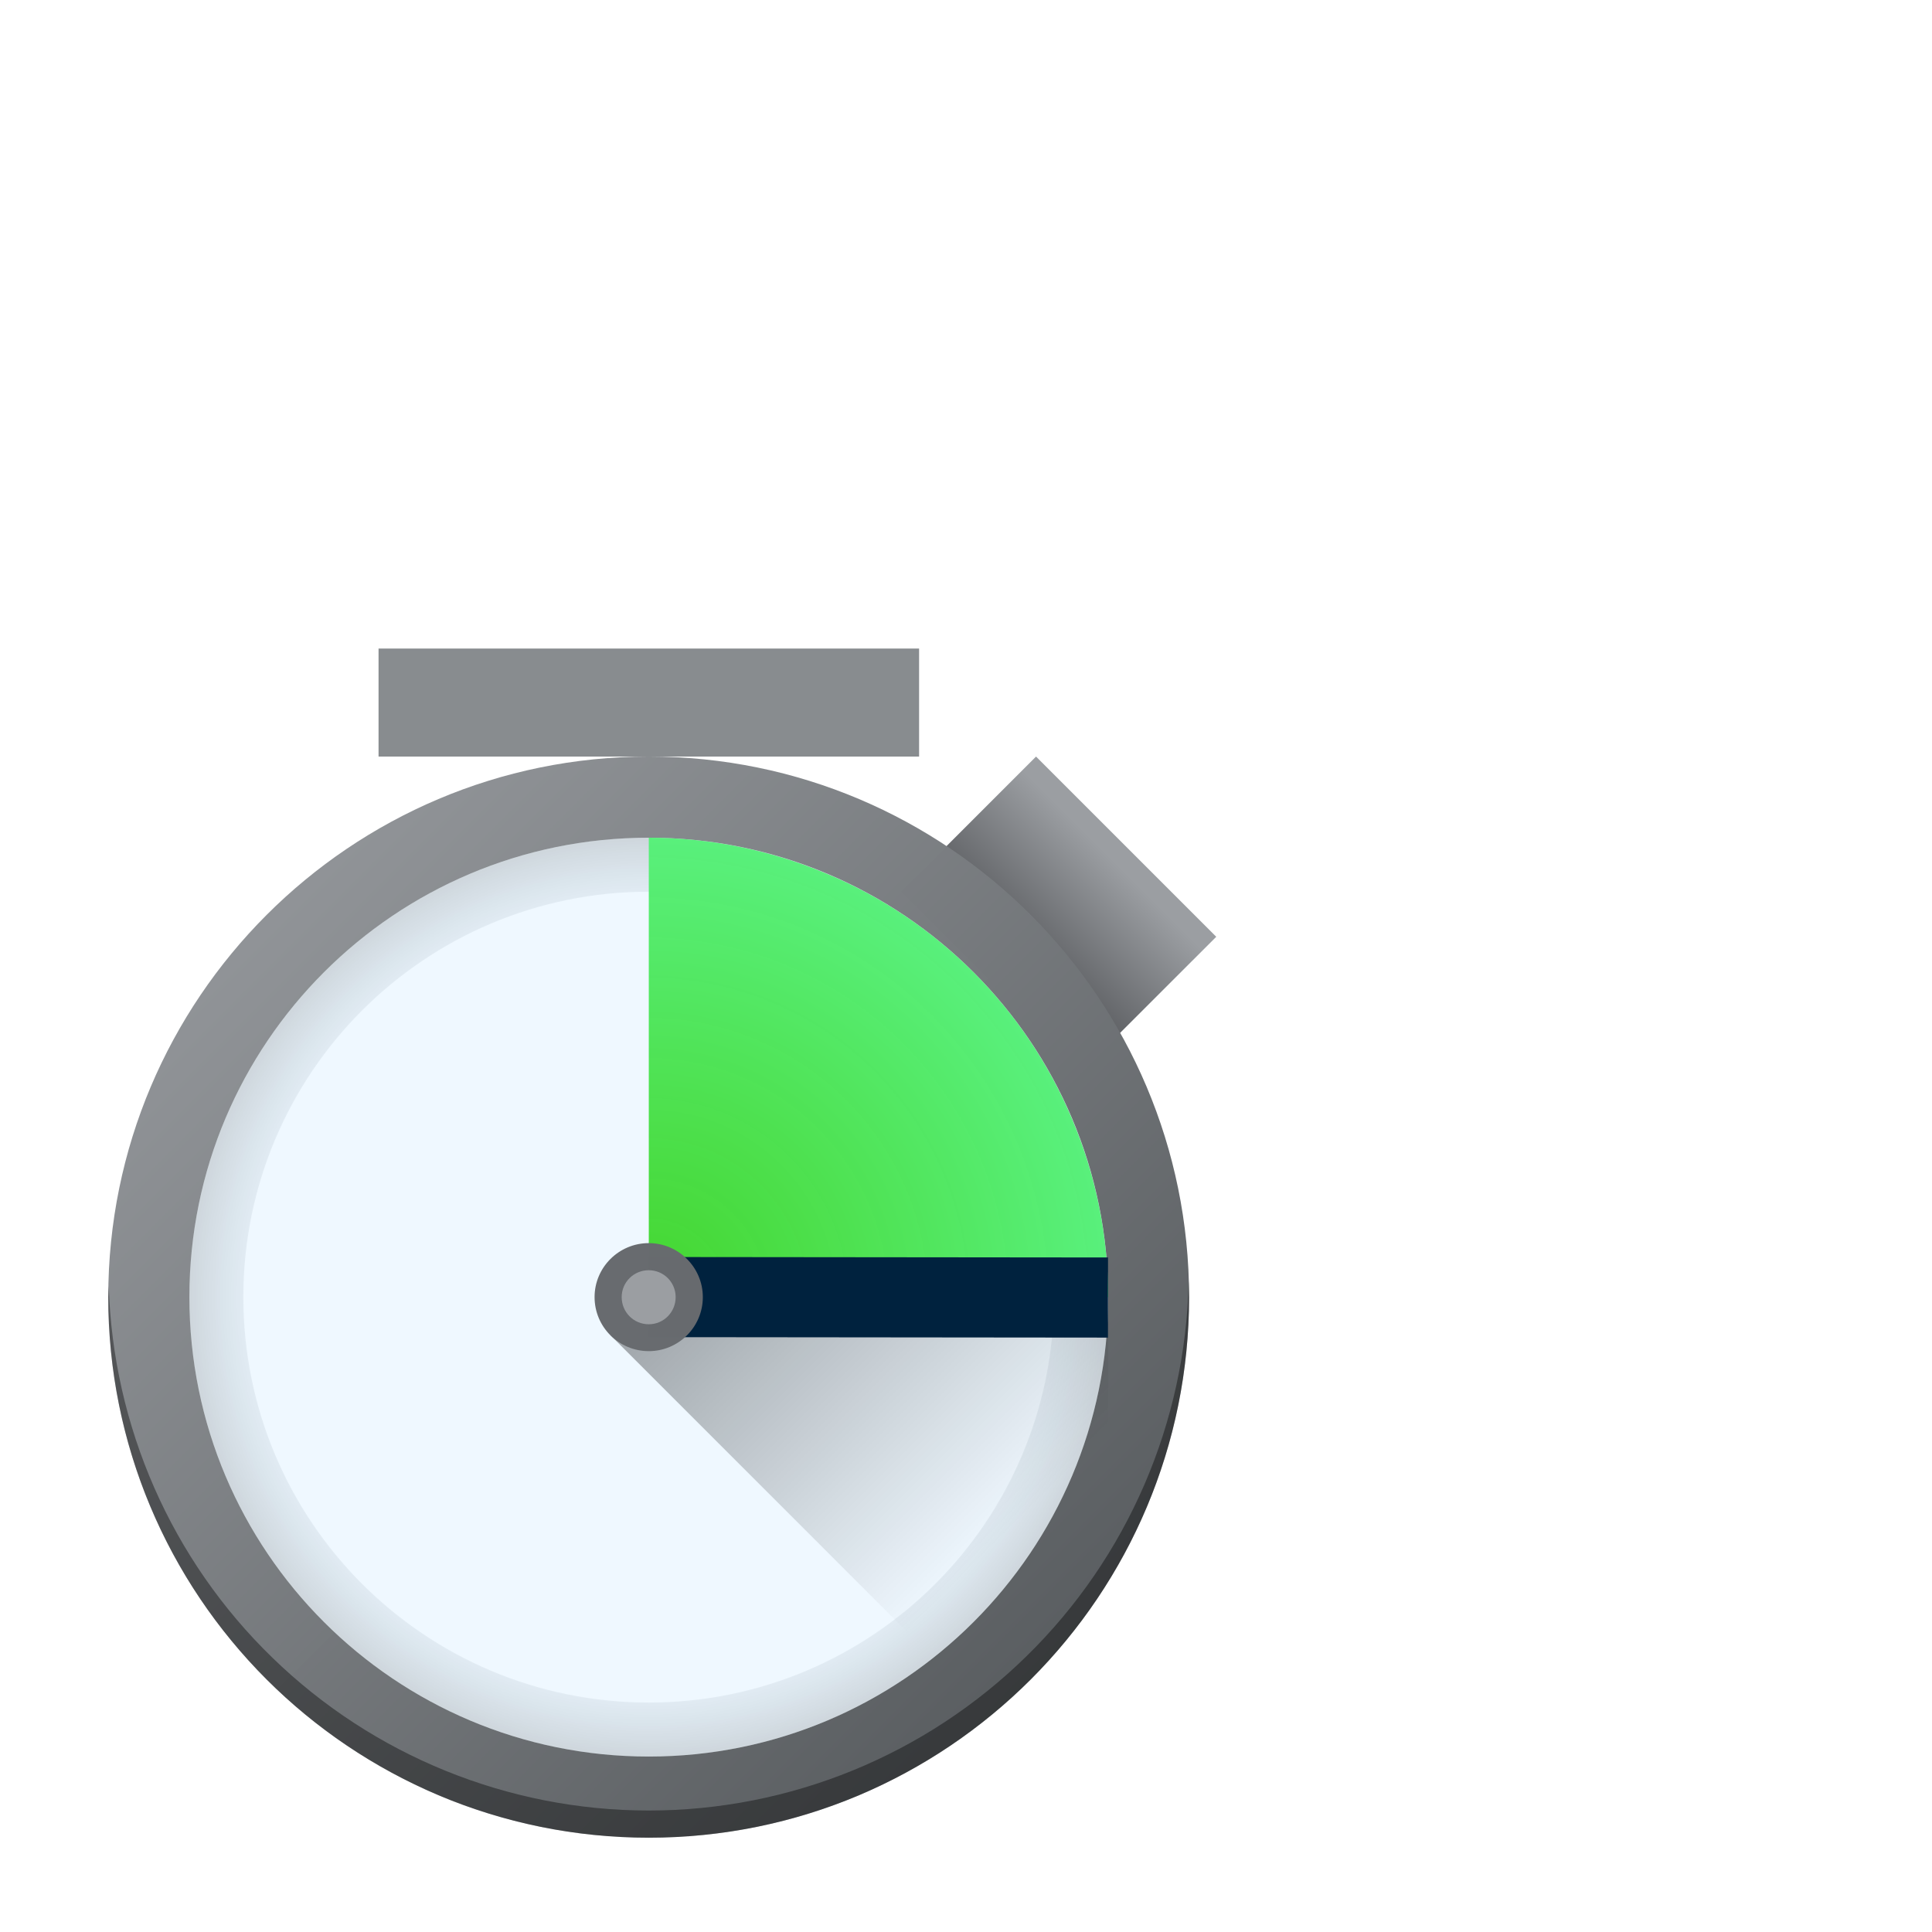
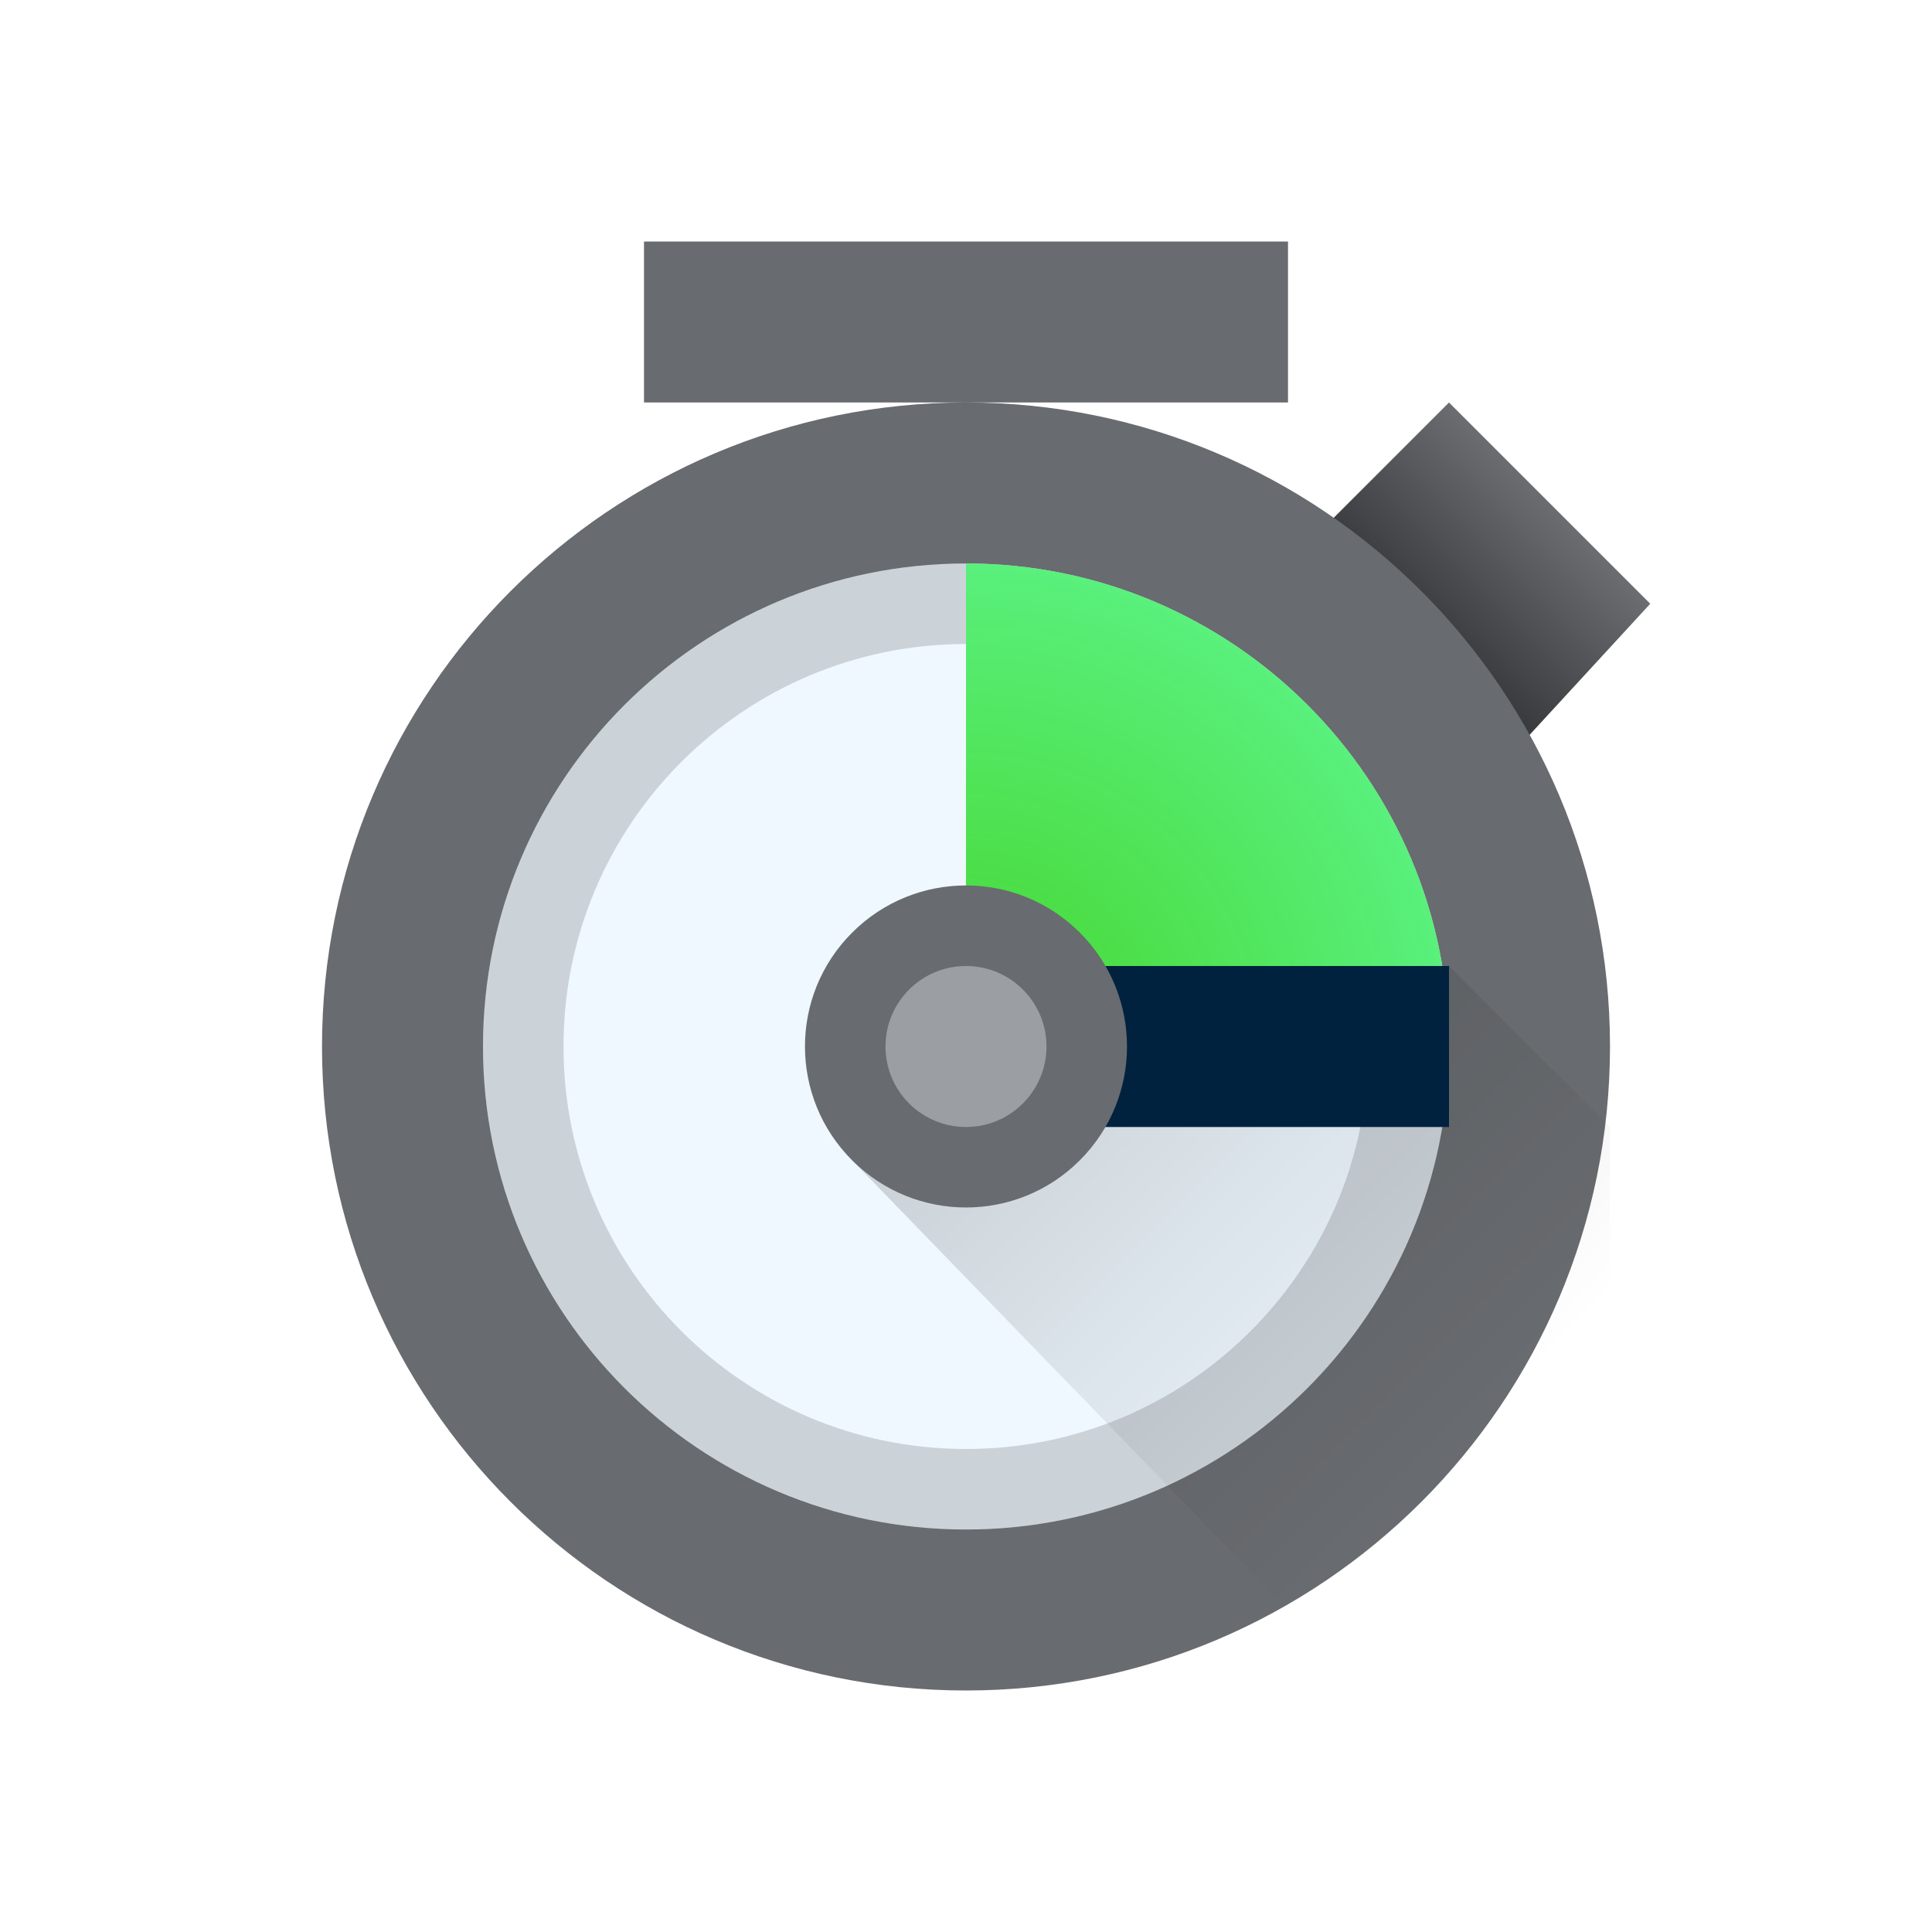
- <svg xmlns="http://www.w3.org/2000/svg" width="32px" height="32px" viewBox="0 0 32 32" version="1.1">
-   <defs>
-     <linearGradient id="linear0" gradientUnits="userSpaceOnUse" x1="210.198" y1="194.857" x2="210.198" y2="197.102" gradientTransform="matrix(1.409796,1.409796,-1.409796,1.409796,-3.194127,-556.8003)">
-       <stop offset="0" style="stop-color:rgb(60.784%,61.961%,63.529%);stop-opacity:1;" />
-       <stop offset="1" style="stop-color:rgb(10.196%,10.588%,11.765%);stop-opacity:1;" />
-     </linearGradient>
-     <linearGradient id="linear1" gradientUnits="userSpaceOnUse" x1="11.642" y1="11.642" x2="1.058" y2="1.058" gradientTransform="matrix(1.691759,0,0,1.691759,0.00197721,10.74266)">
-       <stop offset="0" style="stop-color:rgb(30.98%,32.549%,33.725%);stop-opacity:1;" />
-       <stop offset="1" style="stop-color:rgb(60.784%,61.961%,63.529%);stop-opacity:0.996;" />
-     </linearGradient>
-     <radialGradient id="radial0" gradientUnits="userSpaceOnUse" cx="24" cy="24" fx="24" fy="24" r="17" gradientTransform="matrix(0.447611,0,0,0.447611,0.00197721,10.74266)">
-       <stop offset="0" style="stop-color:rgb(0%,22.745%,40.784%);stop-opacity:0.005;" />
-       <stop offset="0.882" style="stop-color:rgb(0%,11.373%,20.392%);stop-opacity:0.059;" />
-       <stop offset="1" style="stop-color:rgb(0%,0%,0%);stop-opacity:0.136;" />
-     </radialGradient>
-     <linearGradient id="linear2" gradientUnits="userSpaceOnUse" x1="19" y1="19" x2="31" y2="31" gradientTransform="matrix(0.447611,0,0,0.447611,1.792422,12.5331)">
-       <stop offset="0" style="stop-color:rgb(0%,0%,0%);stop-opacity:0.367;" />
-       <stop offset="1" style="stop-color:rgb(0%,0%,0%);stop-opacity:0;" />
-     </linearGradient>
-     <radialGradient id="radial1" gradientUnits="userSpaceOnUse" cx="0" cy="0" fx="0" fy="0" r="1" gradientTransform="matrix(7.60939,0,0,7.60939,10.74465,21.48523)">
-       <stop offset="0" style="stop-color:rgb(23.922%,83.137%,14.51%);stop-opacity:0.955;" />
-       <stop offset="1" style="stop-color:rgb(34.902%,94.118%,48.627%);stop-opacity:1;" />
-     </radialGradient>
-   </defs>
-   <g id="surface121">
-     <path style=" stroke:none;fill-rule:nonzero;fill:url(#linear0);" d="M 17.16 12.531 L 20.145 15.516 L 17.906 17.754 L 14.922 14.77 Z M 17.16 12.531 " />
-     <path style=" stroke:none;fill-rule:nonzero;fill:url(#linear1);" d="M 10.746 30.438 C 15.688 30.438 19.695 26.43 19.695 21.484 C 19.695 16.543 15.688 12.531 10.746 12.531 C 5.801 12.531 1.793 16.543 1.793 21.484 C 1.793 26.43 5.801 30.438 10.746 30.438 Z M 10.746 30.438 " />
-     <path style=" stroke:none;fill-rule:nonzero;fill:rgb(93.725%,97.255%,100%);fill-opacity:1;" d="M 10.746 29.094 C 14.945 29.094 18.355 25.688 18.355 21.484 C 18.355 17.281 14.945 13.875 10.746 13.875 C 6.543 13.875 3.137 17.281 3.137 21.484 C 3.137 25.688 6.543 29.094 10.746 29.094 Z M 10.746 29.094 " />
-     <path style=" stroke:none;fill-rule:nonzero;fill:url(#radial0);" d="M 10.746 13.875 C 6.543 13.875 3.137 17.281 3.137 21.484 C 3.137 25.688 6.543 29.094 10.746 29.094 C 14.945 29.094 18.355 25.688 18.355 21.484 C 18.355 17.281 14.945 13.875 10.746 13.875 Z M 10.746 14.77 C 14.453 14.77 17.457 17.777 17.457 21.484 C 17.457 25.195 14.453 28.199 10.746 28.199 C 7.035 28.199 4.031 25.195 4.031 21.484 C 4.031 17.777 7.035 14.77 10.746 14.77 Z M 10.746 14.77 " />
-     <path style=" stroke:none;fill-rule:nonzero;fill:rgb(0%,0%,0%);fill-opacity:0.389;" d="M 19.688 21.227 C 19.637 23.566 18.676 25.793 17.004 27.43 C 15.332 29.07 13.086 29.988 10.746 29.988 C 8.418 29.988 6.18 29.078 4.512 27.457 C 2.84 25.836 1.871 23.625 1.801 21.297 C 1.797 21.359 1.797 21.422 1.793 21.484 C 1.793 22.66 2.023 23.824 2.473 24.91 C 2.922 25.996 3.582 26.984 4.414 27.816 C 5.246 28.648 6.234 29.305 7.32 29.758 C 8.406 30.207 9.57 30.438 10.746 30.438 C 11.922 30.438 13.086 30.207 14.172 29.758 C 15.258 29.305 16.242 28.648 17.074 27.816 C 17.906 26.984 18.566 25.996 19.016 24.91 C 19.465 23.824 19.695 22.66 19.695 21.484 C 19.695 21.398 19.691 21.312 19.688 21.227 Z M 19.688 21.227 " />
-     <path style=" stroke:none;fill-rule:nonzero;fill:url(#linear2);" d="M 18.355 24.617 L 18.355 21.039 L 10.113 22.117 L 16.117 28.121 Z M 18.355 24.617 " />
-     <path style=" stroke:none;fill-rule:nonzero;fill:url(#radial1);" d="M 10.746 13.875 C 11.742 13.875 12.734 14.074 13.656 14.457 C 14.578 14.836 15.418 15.398 16.125 16.105 C 16.832 16.812 17.391 17.648 17.773 18.574 C 18.156 19.496 18.355 20.484 18.355 21.484 L 10.746 21.484 Z M 10.746 13.875 " />
-     <path style="fill-rule:nonzero;fill:rgb(0%,13.333%,24.314%);fill-opacity:1;stroke-width:0.523;stroke-linecap:butt;stroke-linejoin:miter;stroke:rgb(0%,13.333%,24.314%);stroke-opacity:1;stroke-miterlimit:4;" d="M 4.234 8.466 L 7.231 8.469 " transform="matrix(2.537638,0,0,2.537638,0.00197721,0)" />
-     <path style=" stroke:none;fill-rule:nonzero;fill:rgb(40.784%,41.961%,43.529%);fill-opacity:0.996;" d="M 10.746 22.379 C 11.238 22.379 11.641 21.98 11.641 21.484 C 11.641 20.992 11.238 20.59 10.746 20.59 C 10.25 20.59 9.848 20.992 9.848 21.484 C 9.848 21.98 10.25 22.379 10.746 22.379 Z M 10.746 22.379 " />
-     <path style=" stroke:none;fill-rule:nonzero;fill:rgb(53.333%,54.902%,56.078%);fill-opacity:0.996;" d="M 6.27 10.742 L 15.223 10.742 L 15.223 12.531 L 6.27 12.531 Z M 6.27 10.742 " />
-     <path style=" stroke:none;fill-rule:nonzero;fill:rgb(60.784%,61.961%,63.529%);fill-opacity:1;" d="M 10.746 21.934 C 10.992 21.934 11.191 21.734 11.191 21.484 C 11.191 21.238 10.992 21.039 10.746 21.039 C 10.496 21.039 10.297 21.238 10.297 21.484 C 10.297 21.734 10.496 21.934 10.746 21.934 Z M 10.746 21.934 " />
+ <svg xmlns="http://www.w3.org/2000/svg" height="24" viewBox="0 0 24 24" width="24">
+   <radialGradient id="a" cx="11" cy="12" gradientUnits="userSpaceOnUse" r="6">
+     <stop offset="0" stop-color="#3dd425" stop-opacity=".955" />
+     <stop offset="1" stop-color="#59f07c" />
+   </radialGradient>
+   <linearGradient id="b" gradientUnits="userSpaceOnUse" x1="9" x2="16.052" y1="11" y2="18.052">
+     <stop offset="0" />
+     <stop offset="1" stop-opacity="0" />
+   </linearGradient>
+   <linearGradient id="c" gradientTransform="matrix(2.429564 2.429564 -2.429564 2.429564 1.364305 -972.8334)" gradientUnits="userSpaceOnUse" x1="204.866" x2="204.866" y1="197.195" y2="198.842">
+     <stop offset="0" stop-color="#9b9ea2" />
+     <stop offset="1" stop-color="#1a1b1e" />
+   </linearGradient>
+   <g transform="translate(1,1)">
+     <g stroke-width="3">
+       <path d="m11 6h4l2-2 2.5 2.5-1.5 1.63v3.87h-7z" fill="url(#c)" />
+       <path d="m7 2v2h4 4v-2zm4 2a8 8 0 0 0 -8 8 8 8 0 0 0 8 8 8 8 0 0 0 8-8 8 8 0 0 0 -8-8z" fill="#686b6f" />
+       <circle cx="11" cy="12" fill="#eff8ff" r="6" />
+     </g>
+     <path d="m11 11-1.414 2.414 5.414 5.586h4v-6l-2-2z" fill="url(#b)" opacity=".2" />
+     <g stroke-width="3">
+       <path d="m11 6a6 6 0 0 0 -6 6 6 6 0 0 0 6 6 6 6 0 0 0 6-6 6 6 0 0 0 -6-6zm0 1a5 5 0 0 1 5 5 5 5 0 0 1 -5 5 5 5 0 0 1 -5-5 5 5 0 0 1 5-5z" opacity=".15" />
+       <path d="m11 6v6h6a6 6 0 0 0 -6-6z" fill="url(#a)" />
+       <path d="m11 11h6v2h-6z" fill="#00223e" />
+       <path d="m1.293 16.263c0 1.105-.895 2-2 2-1.105 0-2-.895-2-2s.895-2 2-2c1.105 0 2.0.895 2 2z" fill="#686b6f" transform="matrix(.7071068 -.7071068 .7071068 .7071068 0 0)" />
+       <circle cx="11" cy="12" fill="#9b9ea2" r="1" />
+     </g>
  </g>
</svg>
